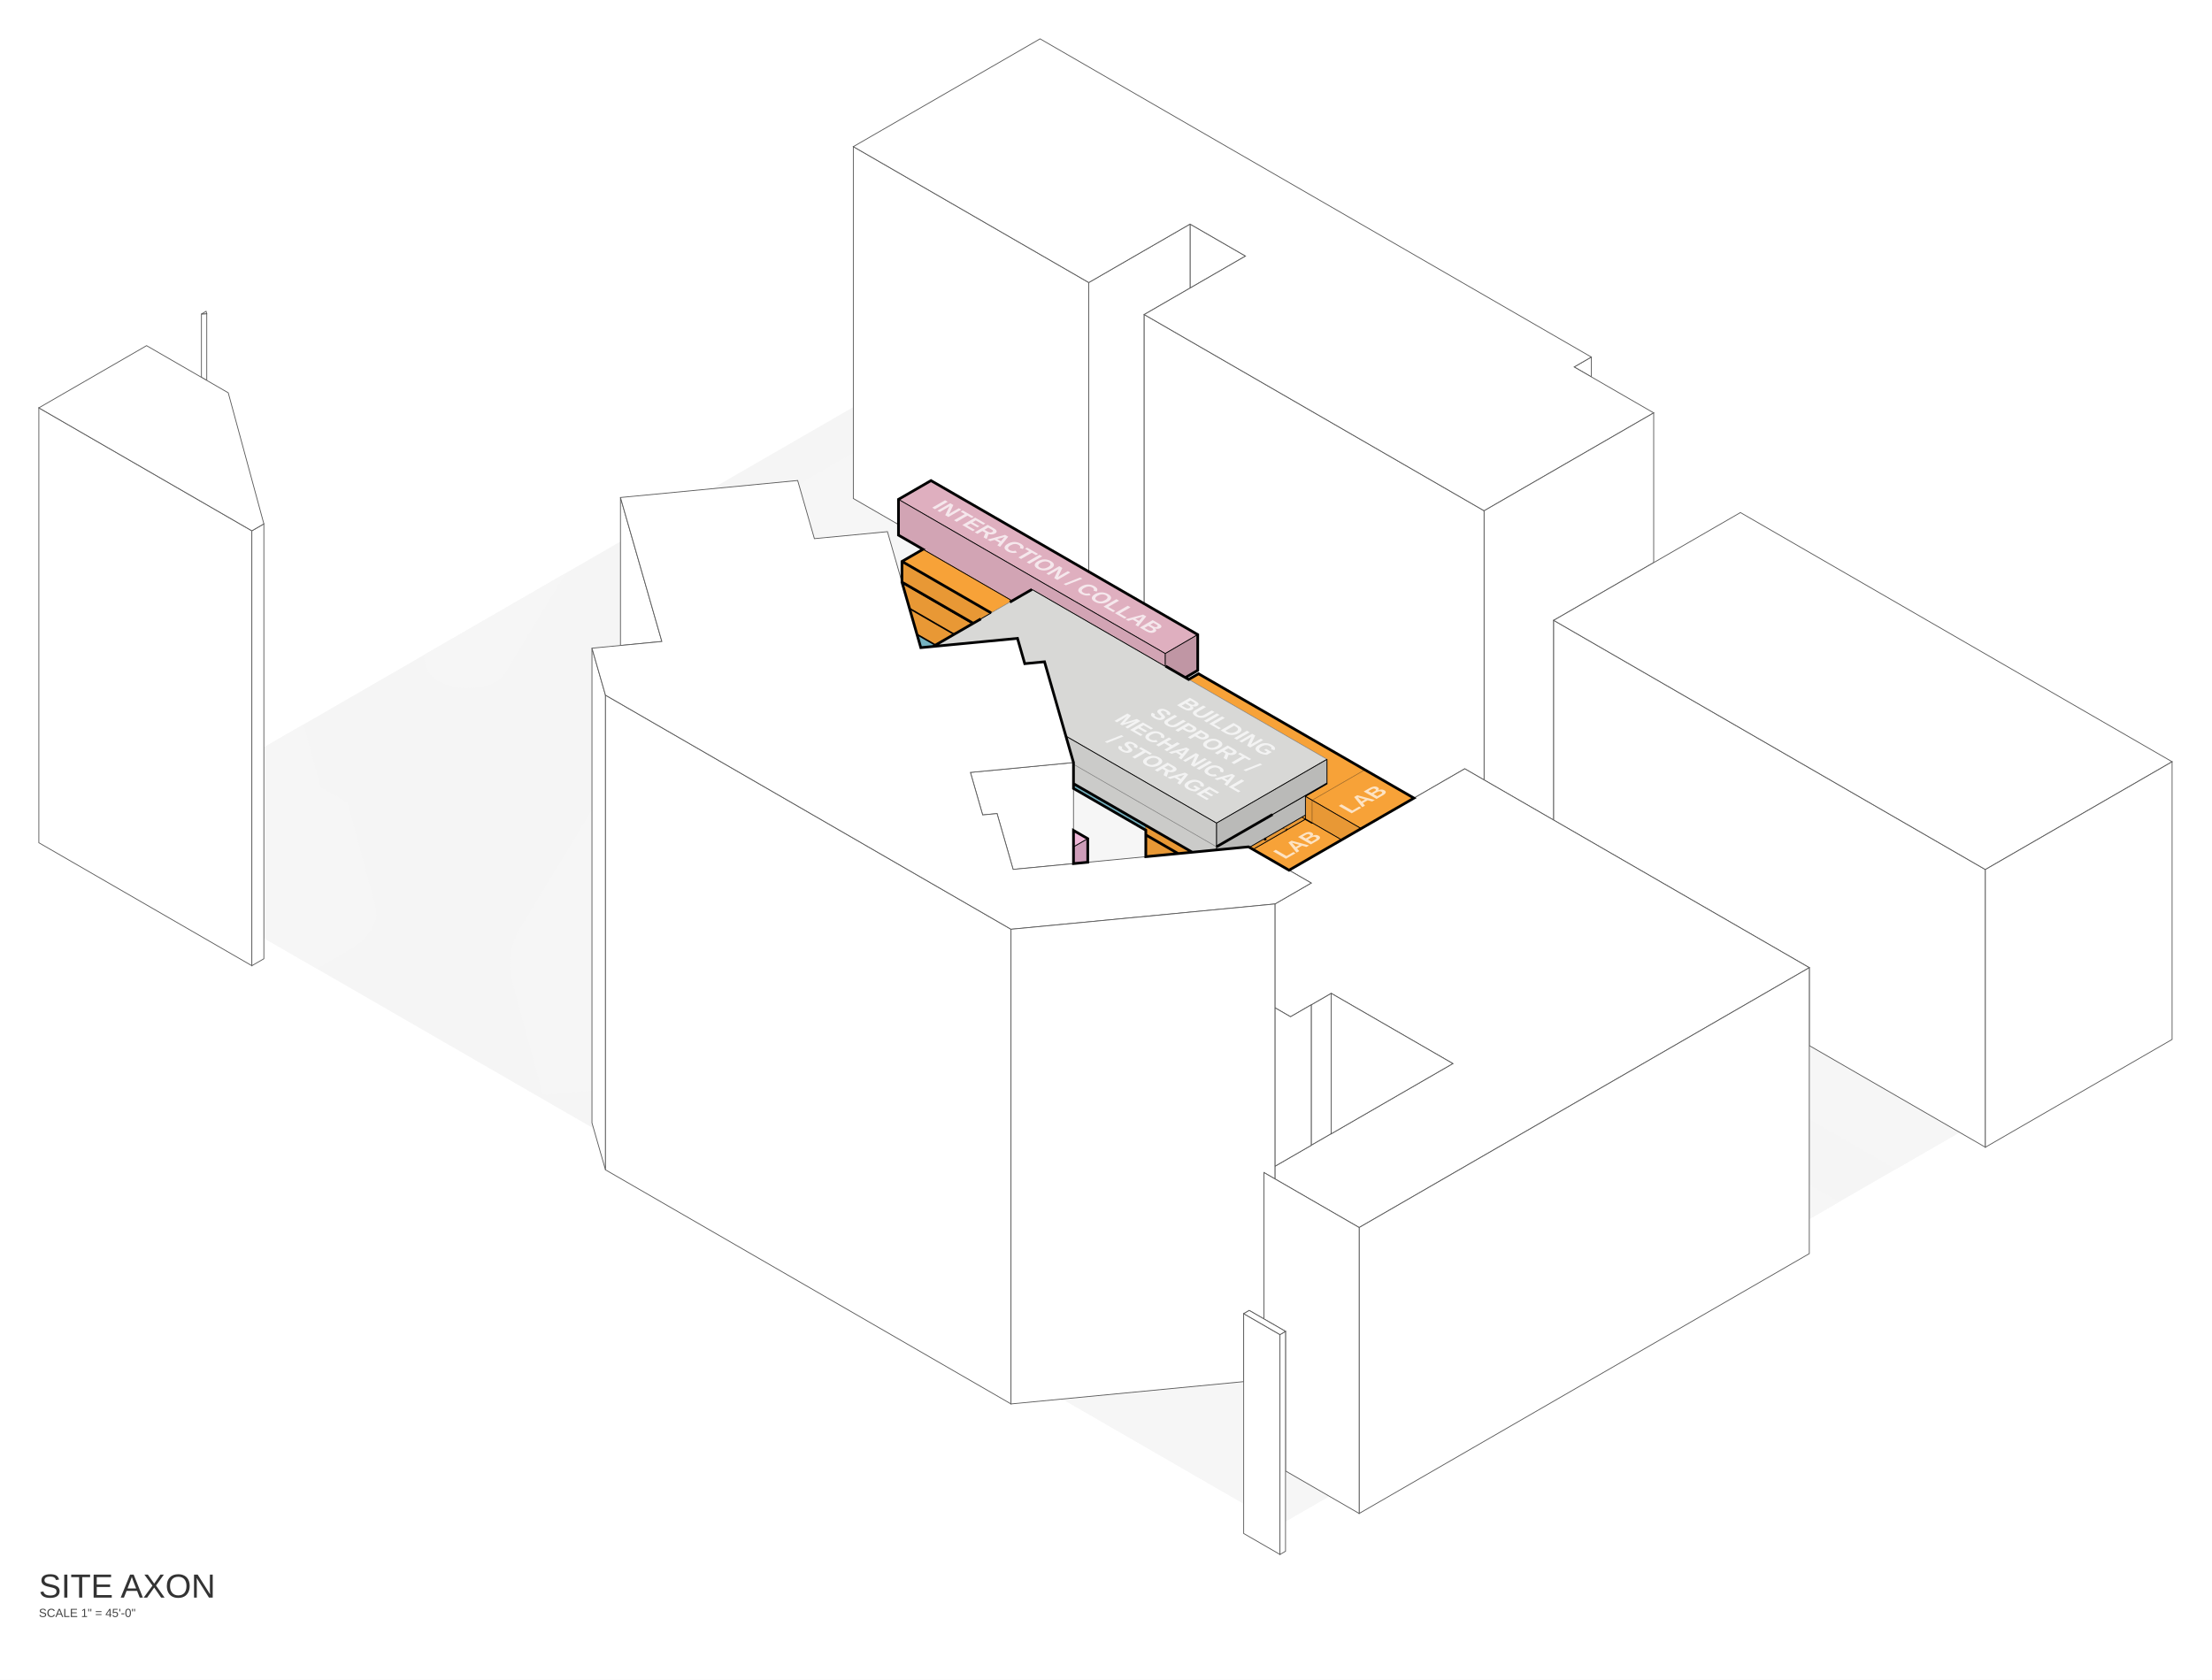
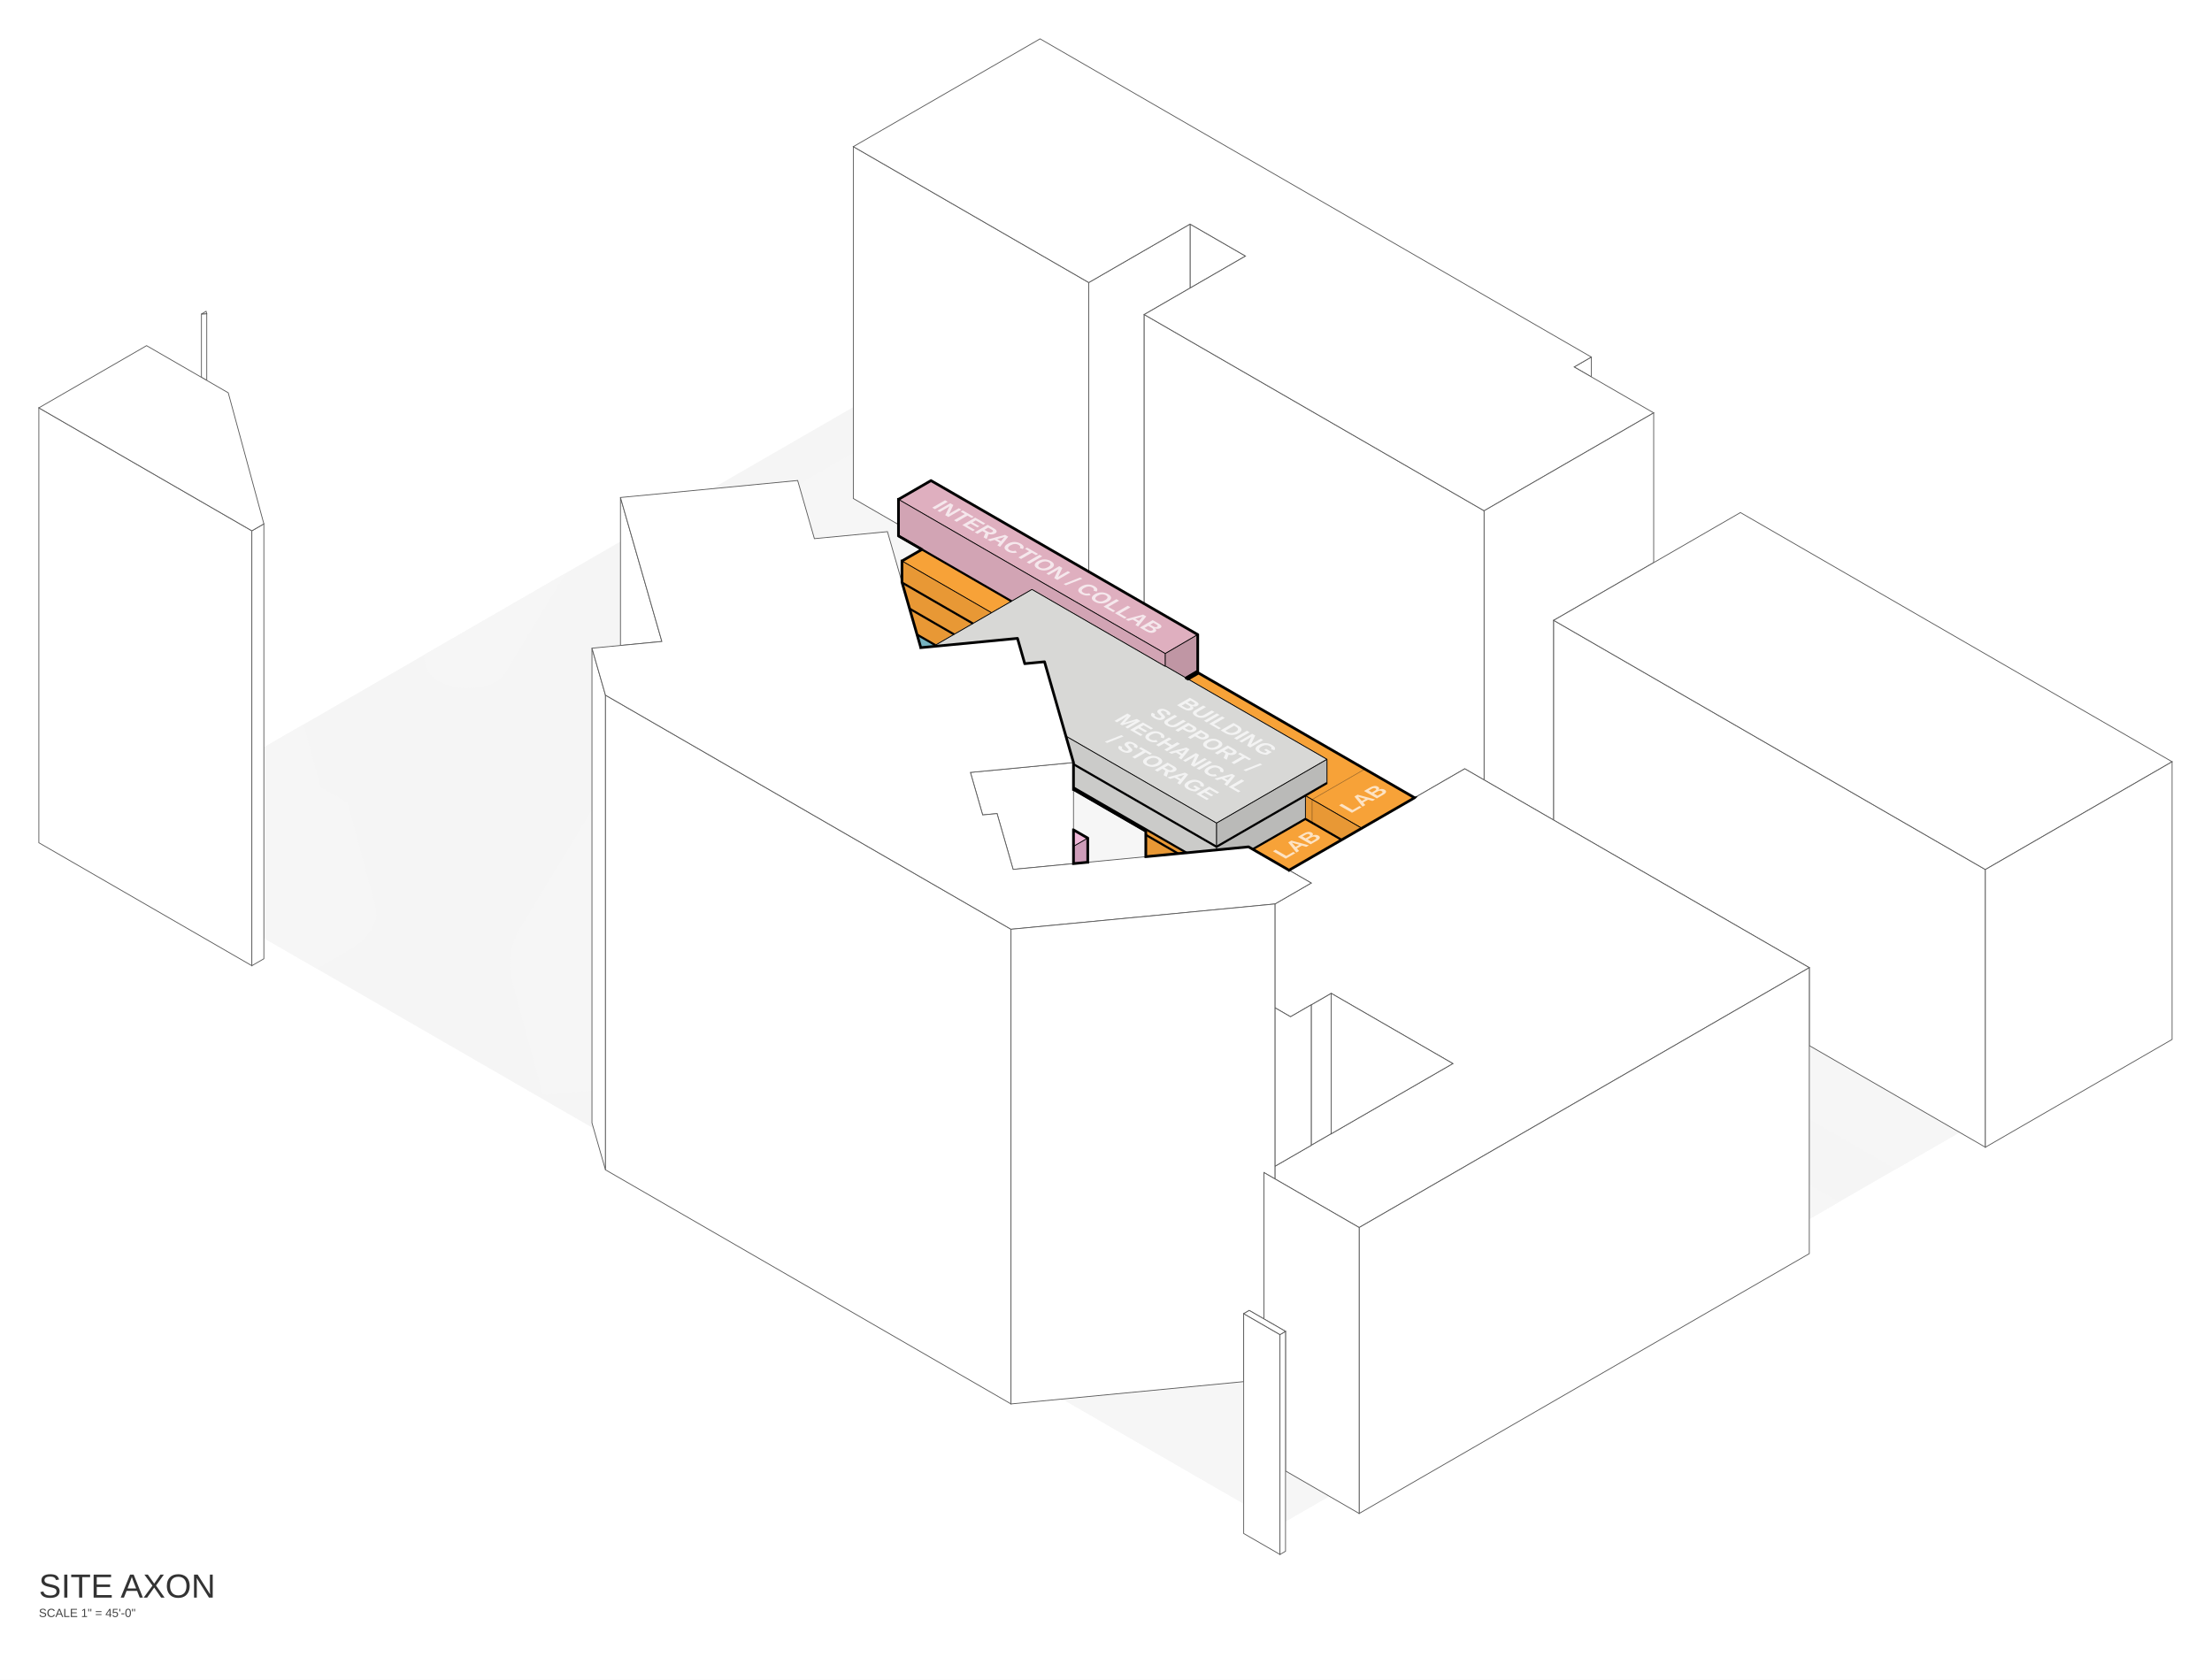
<svg xmlns="http://www.w3.org/2000/svg" width="2050" height="1557" viewBox="0 0 2050 1557">
  <rect width="100%" height="100%" fill="#FFFFFF" />
  <g id="AXON_SITE">
    <path id="AXT_SITE" fill="#F5F5F5" stroke="none" stroke-width="0" fill-rule="evenodd" d="M1186.221,1413.199 L91.426,781.125 L862.795,335.779 L1957.59,967.854 Z" />
    <path id="AXT_BG_000" fill="#F6F6F6" stroke="none" stroke-width="0.35" fill-rule="evenodd" d="M328.472,877.621 L323.967,880.416 L293.685,897.899 L91.426,781.125 L281.364,671.465 L297.127,729.467 L321.989,743.821 L347.684,838.393 L348.456,842.183 L348.706,846.007 L348.443,849.823 L347.652,853.623 L346.352,857.377 L344.542,861.051 L342.265,864.634 L339.478,868.101 L336.246,871.432 L332.559,874.615 Z" />
    <path id="AXT_BG_001" fill="#F6F6F6" stroke="none" stroke-width="0.35" fill-rule="evenodd" d="M553.623,1047.973 L591.708,1044.323 L587.589,1030.003 L586.157,1026.572 L583.811,1023.318 L580.629,1020.305 L576.647,1017.628 L572.014,1015.331 L566.795,1013.494 L561.158,1012.139 L555.216,1011.313 L549.125,1011.034 L543.033,1011.307 L503.282,1014.903 L474.678,909.602 L473.683,905.405 L473.005,901.182 L472.619,896.959 L472.528,892.723 L472.742,888.484 L473.251,884.258 L474.06,880.059 L475.183,875.867 L476.597,871.713 L476.997,870.71 L478.283,867.589 L480.283,863.505 L482.557,859.495 L484.043,857.046 L664.022,560.382 L668.464,553.046 L670.055,550.211 L672.46,547.594 L675.633,545.243 L679.438,543.24 L683.789,541.657 L688.544,540.523 L693.572,539.888 L698.713,539.765 L703.832,540.148 L708.724,541.04 L713.293,542.408 L717.398,544.206 L723.849,547.93 L1304.082,882.925 L1302.378,883.909 L1301.296,884.534 L1248.775,914.857 L1347.611,971.919 L1400.132,941.597 L1401.368,940.883 L1402.919,939.988 L1704.387,1114.039 L1186.221,1413.199 Z" />
    <path id="AXT_BG_002" fill="#F6F6F6" stroke="none" stroke-width="0.35" fill-rule="evenodd" d="M459.849,631.825 L459.135,632.216 L458.549,632.538 L457.171,633.208 L455.748,633.835 L454.257,634.407 L447.415,636.373 L440.033,637.528 L432.418,637.814 L424.83,637.239 L417.589,635.809 L410.979,633.604 L405.25,630.67 L400.636,627.166 L397.295,623.2 L395.376,618.927 L392.255,607.443 L524.226,531.25 L467.418,624.882 L466.782,625.853 L466.054,626.793 L465.222,627.704 L464.304,628.607 L463.318,629.465 L462.231,630.287 L461.085,631.074 Z" />
    <path id="AXT_BG_003" fill="#F6F6F6" stroke="none" stroke-width="0.35" fill-rule="evenodd" d="M1756.967,1083.682 L746.834,500.487 L740.983,496.642 L736.046,492.379 L732.113,487.768 L729.268,482.923 L727.535,477.886 L726.944,472.773 L727.535,467.66 L729.249,462.629 L732.118,457.776 L736.046,453.183 L740.969,448.912 L746.838,445.057 L899.454,356.945 L1957.59,967.854 Z" />
  </g>
  <g id="AXON_CONTEXT">
    <path id="AXT_CONTEXT_003_SIDE_001" fill="#FFFFFF" stroke="#5A5A5A" stroke-width="0.75" fill-rule="evenodd" d="M790.83,462.057 L790.83,135.913 L1009.015,261.88 L1009.015,529.89 L862.795,445.471 L832.677,462.859 L832.677,486.217 Z" />
    <path id="AXT_CONTEXT_003_SIDE_003" fill="#FFFFFF" stroke="#5A5A5A" stroke-width="0.75" fill-rule="evenodd" d="M1154.285,237.348 L1102.896,267.017 L1102.896,207.679 Z" />
    <path id="AXT_CONTEXT_003_SIDE_002" fill="#FFFFFF" stroke="#5A5A5A" stroke-width="0.75" fill-rule="evenodd" d="M1059.361,558.957 L1009.015,529.89 L1009.015,261.88 L1102.896,207.679 L1102.896,267.017 L1060.404,291.549 L1060.404,558.355 Z" />
    <path id="AXT_CONTEXT_003_SIDE_006" fill="#FFFFFF" stroke="#5A5A5A" stroke-width="0.75" fill-rule="evenodd" d="M1474.756,349.315 L1458.849,340.132 L1474.756,330.948 Z" />
-     <path id="AXT_CONTEXT_003_SIDE_004" fill="#FFFFFF" stroke="#5A5A5A" stroke-width="0.75" fill-rule="evenodd" d="M1375.429,722.943 L1357.476,712.579 L1310.396,739.76 L1264.966,713.531 L1110.765,624.504 L1101.61,629.79 L1098.571,628.036 L1110.015,621.368 L1110.015,588.202 L1060.404,559.559 L1060.404,291.549 L1375.429,473.427 Z" />
+     <path id="AXT_CONTEXT_003_SIDE_004" fill="#FFFFFF" stroke="#5A5A5A" stroke-width="0.75" fill-rule="evenodd" d="M1375.429,722.943 L1357.476,712.579 L1310.969,739.429 L1264.966,712.869 L1110.765,623.843 L1101.037,629.459 L1099.186,628.391 L1110.015,622.081 L1110.015,588.202 L1060.404,559.559 L1060.404,291.549 L1375.429,473.427 Z" />
    <path id="AXT_CONTEXT_004_SIDE_1_001" fill="#FFFFFF" stroke="#5A5A5A" stroke-width="0.75" fill-rule="evenodd" d="M191.617,352.59 L186.689,349.745 L186.689,291.026 L191.617,290.8 Z" />
    <path id="AXT_CONTEXT_003_TOP" fill="#FFFFFF" stroke="#5A5A5A" stroke-width="0.75" fill-rule="evenodd" d="M1458.849,340.132 L1532.577,382.698 L1375.429,473.427 L1060.404,291.549 L1154.285,237.348 L1102.896,207.679 L1009.015,261.88 L790.83,135.913 L963.886,36 L1474.756,330.948 Z" />
    <path id="AXT_CONTEXT_003_SIDE_005" fill="#FFFFFF" stroke="#5A5A5A" stroke-width="0.75" fill-rule="evenodd" d="M1375.429,473.427 L1532.577,382.698 L1532.577,521.491 L1439.901,574.997 L1439.901,760.166 L1375.429,722.943 Z" />
    <path id="AXT_CONTEXT_004_TOP_1" fill="#FFFFFF" stroke="#5A5A5A" stroke-width="0.75" fill-rule="evenodd" d="M191.002,288.536 L191.617,290.8 L186.689,291.026 Z" />
    <path id="AXT_CONTEXT_004_SIDE_001" fill="#FFFFFF" stroke="#5A5A5A" stroke-width="0.75" fill-rule="evenodd" d="M36,781.125 L36,378.025 L233.404,491.996 L233.404,895.096 Z" />
    <path id="AXT_CONTEXT_004_SIDE_002" fill="#FFFFFF" stroke="#5A5A5A" stroke-width="0.75" fill-rule="evenodd" d="M244.542,888.665 L233.404,895.096 L233.404,491.996 L244.542,485.565 Z" />
    <path id="AXT_CONTEXT_002_SIDE_002" fill="#FFFFFF" stroke="#5A5A5A" stroke-width="0.75" fill-rule="evenodd" d="M1676.792,969.158 L1676.792,896.934 L1439.901,760.166 L1439.901,574.997 L1839.96,805.969 L1839.96,1063.362 Z" />
    <path id="AXT_CONTEXT_002_TOP" fill="#FFFFFF" stroke="#5A5A5A" stroke-width="0.75" fill-rule="evenodd" d="M1439.901,574.997 L1612.956,475.084 L2013.016,706.056 L1839.96,805.969 Z" />
    <path id="AXT_CONTEXT_004_TOP" fill="#FFFFFF" stroke="#5A5A5A" stroke-width="0.75" fill-rule="evenodd" d="M244.542,485.565 L233.404,491.996 L36,378.025 L135.836,320.385 L211.542,364.094 Z" />
    <path id="AXT_CONTEXT_001_SIDE_005" fill="#FFFFFF" stroke="#5A5A5A" stroke-width="0.75" fill-rule="evenodd" d="M613.394,594.588 L575.015,598.269 L575.015,461.124 Z" />
    <path id="AXT_CONTEXT_002_SIDE_001" fill="#FFFFFF" stroke="#5A5A5A" stroke-width="0.75" fill-rule="evenodd" d="M1839.96,1063.362 L2013.016,963.449 L2013.016,706.056 L1839.96,805.969 Z" />
    <path id="AXT_CONTEXT_001_SIDE_006" fill="#FFFFFF" stroke="#5A5A5A" stroke-width="0.75" fill-rule="evenodd" d="M548.616,1040.772 L548.616,600.8 L561.133,644.336 L561.133,1084.308 Z" />
    <path id="AXT_CONTEXT_001_SIDE_004" fill="#FFFFFF" stroke="#5A5A5A" stroke-width="0.75" fill-rule="evenodd" d="M994.872,800.475 L938.91,805.84 L924.03,754.106 L910.697,755.379 L899.345,715.938 L994.872,706.781 Z" />
    <path id="AXT_CONTEXT_006_SIDE_003" fill="#FFFFFF" stroke="#5A5A5A" stroke-width="0.75" fill-rule="evenodd" d="M1233.65,1050.928 L1215.184,1061.589 L1215.184,931.354 L1233.65,920.693 Z" />
    <path id="AXT_CONTEXT_006_TOP" fill="#FFFFFF" stroke="#5A5A5A" stroke-width="0.75" fill-rule="evenodd" d="M1181.561,1092.723 L1181.561,1081.001 L1346.438,985.81 L1233.65,920.693 L1196.004,942.427 L1181.561,934.089 L1181.561,837.872 L1215.184,818.46 L1194.633,806.595 L1357.476,712.579 L1676.792,896.934 L1259.617,1137.788 Z" />
    <path id="AXT_CONTEXT_006_SIDE_004" fill="#FFFFFF" stroke="#5A5A5A" stroke-width="0.75" fill-rule="evenodd" d="M1346.438,985.81 L1233.65,1050.928 L1233.65,920.693 Z" />
    <path id="AXT_CONTEXT_001_SIDE_001" fill="#FFFFFF" stroke="#5A5A5A" stroke-width="0.75" fill-rule="evenodd" d="M561.133,1084.308 L561.133,644.336 L936.958,861.317 L936.958,1301.288 Z" />
    <path id="AXT_CONTEXT_001_TOP" fill="#FFFFFF" stroke="#5A5A5A" stroke-width="0.75" fill-rule="evenodd" d="M548.616,600.8 L613.394,594.588 L575.015,461.124 L739.251,445.379 L754.753,499.278 L822.453,492.79 L853.362,600.288 L942.974,591.7 L949.716,615.146 L968.014,613.396 L994.872,706.781 L899.345,715.938 L910.697,755.379 L924.03,754.106 L938.91,805.84 L1157.094,784.922 L1215.184,818.46 L1181.561,837.872 L936.958,861.317 L561.133,644.336 Z" />
    <path id="AXT_CONTEXT_006_SIDE_001" fill="#FFFFFF" stroke="#5A5A5A" stroke-width="0.75" fill-rule="evenodd" d="M1676.792,896.934 L1676.792,1161.97 L1259.617,1402.824 L1259.617,1137.788 Z" />
    <path id="AXT_CONTEXT_001_SIDE_003" fill="#FFFFFF" stroke="#5A5A5A" stroke-width="0.75" fill-rule="evenodd" d="M1215.184,1061.589 L1181.561,1081.001 L1181.561,934.089 L1196.004,942.427 L1215.184,931.354 Z" />
    <path id="AXT_CONTEXT_001_SIDE_002" fill="#FFFFFF" stroke="#5A5A5A" stroke-width="0.75" fill-rule="evenodd" d="M936.958,1301.288 L936.958,861.317 L1181.561,837.872 L1181.561,1092.723 L1171.41,1086.862 L1171.41,1222.526 L1157.749,1214.639 L1152.598,1217.613 L1152.598,1280.62 Z" />
    <path id="AXT_CONTEXT_006_SIDE_005" fill="#FFFFFF" stroke="#5A5A5A" stroke-width="0.75" fill-rule="evenodd" d="M1171.41,1086.862 L1259.617,1137.788 L1259.617,1402.824 L1191.372,1363.423 L1191.372,1234.051 L1171.41,1222.526 Z" />
    <path id="AXT_CONTEXT_005_SIDE_001" fill="#FFFFFF" stroke="#5A5A5A" stroke-width="0.75" fill-rule="evenodd" d="M1152.598,1421.383 L1152.598,1217.613 L1186.221,1237.025 L1186.221,1440.795 Z" />
    <path id="AXT_CONTEXT_005_SIDE_002" fill="#FFFFFF" stroke="#5A5A5A" stroke-width="0.75" fill-rule="evenodd" d="M1191.372,1437.821 L1186.221,1440.795 L1186.221,1237.025 L1191.372,1234.051 Z" />
    <path id="AXT_CONTEXT_005_TOP" fill="#FFFFFF" stroke="#5A5A5A" stroke-width="0.75" fill-rule="evenodd" d="M1152.598,1217.613 L1157.749,1214.639 L1191.372,1234.051 L1186.221,1237.025 Z" />
  </g>
  <g id="PD_PROGRAM">
-     <path id="AXT_L2_L02_LOBBY_01_TOP" fill="#EFB7D7" stroke="#9B778C" stroke-width="0.5" fill-rule="evenodd" d="M1008.087,777.34 L994.872,784.97 L994.872,769.71 Z" />
-     <path id="AXT_L2_L02_LOBBY_01_SIDE_002" fill="#CE9DB9" stroke="#866678" stroke-width="0.5" fill-rule="evenodd" d="M1008.087,777.34 L1008.087,799.208 L994.872,800.475 L994.872,784.97 Z" />
-     <path id="AXT_L4_L04_OFFICE_01_SIDE_001" fill="#75B3C1" stroke="#4C747D" stroke-width="0.5" fill-rule="evenodd" d="M994.872,730.794 L994.872,726.349 L1061.886,765.039 L1061.886,769.505 Z" />
+     <path id="AXT_L2_L02_LOBBY_01_SIDE_002" fill="#CE9DB9" stroke="#866678" stroke-width="0.5" fill-rule="evenodd" d="M1008.087,799.208 L994.872,800.475 L994.872,784.461 L1008.087,776.831 Z" />
+     <path id="AXT_L2_L02_LOBBY_01_TOP" fill="#EFB7D7" stroke="#9B778C" stroke-width="0.5" fill-rule="evenodd" d="M1008.087,776.831 L994.872,784.461 L994.872,769.201 Z" />
+     <path id="AXT_L4_L04_OFFICE_01_SIDE_001" fill="#75B3C1" stroke="#4C747D" stroke-width="0.5" fill-rule="evenodd" d="M994.872,731.676 L994.872,729.924 L1061.886,768.614 L1061.886,770.387 Z" />
    <path id="AXT_L11_L11_INTERACTION_01_TOP" fill="#DFAFBF" stroke="#91727C" stroke-width="0.5" fill-rule="evenodd" d="M1079.897,605.75 L832.677,462.859 L862.795,445.471 L1110.015,588.202 Z" />
-     <path id="AXT_L11_L11_INTERACTION_01_SIDE_001" fill="#D2A4B4" stroke="#886B75" stroke-width="0.5" fill-rule="evenodd" d="M832.677,496.025 L832.677,462.859 L1079.897,605.75 L1079.897,617.656 L956.355,546.33 L938.023,556.914 Z" />
-     <path id="AXT_L6_L06_OFFICE_01_TOP" fill="#7CBECD" stroke="#517C85" stroke-width="0.5" fill-rule="evenodd" d="M866.64,598.127 L849.974,588.505 L849.697,587.542 L867.335,597.725 Z" />
-     <path id="AXT_L6_L06_OFFICE_01_SIDE_002" fill="#75B3C1" stroke="#4C747D" stroke-width="0.5" fill-rule="evenodd" d="M866.64,598.127 L864.793,599.193 L853.362,600.288 L849.974,588.505 Z" />
-     <path id="AXT_L7_L07_LAB_01_TOP" fill="#F7A238" stroke="#A16924" stroke-width="0.5" fill-rule="evenodd" d="M883.96,588.127 L843.078,564.524 L842.802,563.563 L884.642,587.733 Z" />
-     <path id="AXT_L7_L07_LAB_01_SIDE_002" fill="#E89835" stroke="#976322" stroke-width="0.5" fill-rule="evenodd" d="M849.697,587.542 L843.078,564.524 L883.96,588.127 L867.335,597.725 Z" />
-     <path id="AXT_L8_L08_LAB_01_TOP" fill="#F7A238" stroke="#A16924" stroke-width="0.5" fill-rule="evenodd" d="M836.183,540.543 L836.109,540.285 L836.618,539.991 L901.958,577.736 L901.262,578.137 Z" />
-     <path id="AXT_L8_L08_LAB_01_SIDE_002" fill="#E89835" stroke="#976322" stroke-width="0.5" fill-rule="evenodd" d="M842.802,563.563 L836.183,540.543 L901.262,578.137 L884.642,587.733 Z" />
-     <path id="AXT_L9_L09_LAB_01_TOP" fill="#F7A238" stroke="#A16924" stroke-width="0.5" fill-rule="evenodd" d="M835.923,520.392 L855.39,509.153 L938.023,556.914 L918.578,568.14 Z" />
-     <path id="AXT_L9_L09_LAB_01_SIDE_002" fill="#E89835" stroke="#976322" stroke-width="0.5" fill-rule="evenodd" d="M835.923,539.589 L835.923,520.392 L918.578,568.14 L901.958,577.736 Z" />
+     <path id="AXT_L11_L11_INTERACTION_01_SIDE_001" fill="#D2A4B4" stroke="#886B75" stroke-width="0.5" fill-rule="evenodd" d="M832.677,496.739 L832.677,462.859 L1079.897,605.75 L1079.897,617.656 L956.355,546.33 L937.405,557.271 Z" />
+     <path id="AXT_L6_L06_OFFICE_01_SIDE_002" fill="#75B3C1" stroke="#4C747D" stroke-width="0.5" fill-rule="evenodd" d="M861.133,594.68 L866.871,597.993 L864.793,599.193 L853.362,600.288 L849.881,588.184 Z" />
+     <path id="AXT_L7_L07_LAB_01_SIDE_002" fill="#E89835" stroke="#976322" stroke-width="0.5" fill-rule="evenodd" d="M849.881,588.184 L842.987,564.205 L884.178,588.001 L866.871,597.993 Z" />
+     <path id="AXT_L8_L08_LAB_01_SIDE_002" fill="#E89835" stroke="#976322" stroke-width="0.5" fill-rule="evenodd" d="M842.987,564.205 L836.037,540.033 L880.659,565.81 L901.63,577.925 L884.178,588.001 Z" />
+     <path id="AXT_L9_L09_LAB_01_TOP" fill="#F7A238" stroke="#A16924" stroke-width="0.5" fill-rule="evenodd" d="M854.405,509.297 L937.405,557.271 L918.946,567.928 L835.923,519.967 Z" />
+     <path id="AXT_L9_L09_LAB_01_SIDE_002" fill="#E89835" stroke="#976322" stroke-width="0.5" fill-rule="evenodd" d="M836.037,540.033 L835.923,539.638 L835.923,519.967 L918.946,567.928 L901.63,577.925 Z" />
    <path id="AXT_L3_L01_LAB_01_SIDE_001" fill="#E89835" stroke="#976322" stroke-width="0.5" fill-rule="evenodd" d="M1062.223,794.018 L1061.886,794.05 L1061.886,793.822 Z" />
    <path id="AXT_L4_L01_LAB_01_SIDE_1_001" fill="#E89835" stroke="#976322" stroke-width="0.5" fill-rule="evenodd" d="M1061.886,793.822 L1061.886,773.822 L1091.886,791.174 L1062.223,794.018 Z" />
-     <path id="AXT_L11_L11_INTERACTION_01_SIDE_002" fill="#C096A4" stroke="#7D626B" stroke-width="0.5" fill-rule="evenodd" d="M1079.897,605.75 L1110.015,588.202 L1110.015,621.368 L1098.571,628.036 L1080.245,617.455 L1079.897,617.656 Z" />
-     <path id="AXT_L5_L01_LAB_01_SIDE_1_001" fill="#E89835" stroke="#976322" stroke-width="0.5" fill-rule="evenodd" d="M1061.886,773.822 L1061.886,765.039 L1104.979,789.919 L1091.886,791.174 Z" />
-     <path id="AXT_L7_L01_LAB_01_SIDE_1_001" fill="#E89835" stroke="#976322" stroke-width="0.5" fill-rule="evenodd" d="M1175.162,779.339 L1161.293,787.346 L1157.87,785.37 L1171.761,777.372 L1174.593,779.01 L1175.029,779.262 Z" />
-     <path id="AXT_L8_L01_LAB_01_SIDE_1_001" fill="#E89835" stroke="#976322" stroke-width="0.5" fill-rule="evenodd" d="M1171.761,777.372 L1189.226,767.316 L1190.465,768.033 L1192.604,769.269 L1175.162,779.339 Z" />
-     <path id="AXT_L10_L01_LAB_01_TOP" fill="#F7A238" stroke="#A16924" stroke-width="0.5" fill-rule="evenodd" d="M1216.086,741.751 L1209.813,738.129 L1230.072,726.432 L1229.499,726.101 L1230.072,725.771 L1229.795,725.611 L1229.795,703.797 L1101.61,629.79 L1110.765,624.504 L1264.966,713.531 Z" />
+     <path id="AXT_L11_L11_INTERACTION_01_SIDE_002" fill="#C096A4" stroke="#7D626B" stroke-width="0.5" fill-rule="evenodd" d="M1079.897,605.75 L1110.015,588.202 L1110.015,622.081 L1099.186,628.391 L1080.245,617.455 L1079.897,617.656 Z" />
+     <path id="AXT_L5_L01_LAB_01_SIDE_1_001" fill="#E89835" stroke="#976322" stroke-width="0.5" fill-rule="evenodd" d="M1061.886,773.822 L1061.886,768.614 L1099.669,790.428 L1091.886,791.174 Z" />
+     <path id="AXT_L10_L01_LAB_01_TOP" fill="#F7A238" stroke="#A16924" stroke-width="0.5" fill-rule="evenodd" d="M1216.086,741.09 L1209.813,737.468 L1230.072,725.771 L1229.795,725.611 L1229.795,703.797 L1101.037,629.459 L1110.765,623.843 L1264.966,712.869 Z" />
    <path id="AXT_L10_L10_BUILDING_SUPPORT_01_TOP" fill="#D8D8D6" stroke="#8C8C8B" stroke-width="0.5" fill-rule="evenodd" d="M1127.445,784.862 L1229.795,725.771 L1229.795,725.611 L1230.072,725.771 Z" />
-     <path id="AXT_L9_L01_LAB_01_TOP_1" fill="#F7A238" stroke="#A16924" stroke-width="0.5" fill-rule="evenodd" d="M1211.067,736.714 L1190.936,748.305 L1190.936,748.305 L1211.067,736.714 Z M1206.555,757.338 L1209.813,755.463 L1209.813,759.069 L1216.086,762.691 L1216.086,762.691 L1215.948,762.771 Z" />
-     <path id="AXT_L9_L01_LAB_01_SIDE_1_001" fill="#E89835" stroke="#976322" stroke-width="0.5" fill-rule="evenodd" d="M1173.608,758.282 L1190.936,748.305 L1190.936,748.305 L1173.608,758.282 Z M1189.226,767.316 L1206.555,757.338 L1215.948,762.771 L1215.948,763.196 L1209.536,759.494 L1192.604,769.269 Z" />
-     <path id="AXT_L10_L10_BUILDING_SUPPORT_01_SIDE_001" fill="#CBCBC9" stroke="#848483" stroke-width="0.5" fill-rule="evenodd" d="M994.872,726.349 L994.872,708.322 L1127.445,784.862 L1127.445,787.765 L1104.979,789.919 Z" />
+     <path id="AXT_L9_L01_LAB_01_TOP_1" fill="#F7A238" stroke="#A16924" stroke-width="0.5" fill-rule="evenodd" d="M1209.652,759.13 L1209.813,759.037 L1209.813,759.069 L1216.086,762.691 L1216.086,762.691 L1215.948,762.771 Z" />
+     <path id="AXT_L9_L01_LAB_01_SIDE_1_001" fill="#E89835" stroke="#976322" stroke-width="0.5" fill-rule="evenodd" d="M1215.948,762.771 L1209.647,759.133 L1209.652,759.13 Z" />
+     <path id="AXT_L10_L10_BUILDING_SUPPORT_01_SIDE_001" fill="#CBCBC9" stroke="#848483" stroke-width="0.5" fill-rule="evenodd" d="M994.872,729.924 L994.872,708.322 L1127.445,784.862 L1127.445,787.765 L1099.669,790.428 Z" />
    <path id="AXT_L11_L10_BUILDING_SUPPORT_01_SIDE_001" fill="#CBCBC9" stroke="#848483" stroke-width="0.5" fill-rule="evenodd" d="M994.872,708.322 L994.872,706.781 L987.825,682.28 L1127.445,762.889 L1127.445,784.862 Z" />
-     <path id="AXT_L9_L01_LAB_01_SIDE_1_002" fill="#D48B30" stroke="#8A5A1F" stroke-width="0.5" fill-rule="evenodd" d="M1215.948,762.771 L1216.086,762.691 L1216.454,762.904 L1215.948,763.196 Z" />
    <path id="AXT_L11_L10_BUILDING_SUPPORT_01_TOP" fill="#D8D8D6" stroke="#8C8C8B" stroke-width="0.5" fill-rule="evenodd" d="M1229.795,703.797 L1127.445,762.889 L987.825,682.28 L968.014,613.396 L949.716,615.146 L942.974,591.7 L864.793,599.193 L956.355,546.33 L1079.897,617.656 L1080.245,617.455 Z" />
-     <path id="AXT_L10_L01_LAB_01_SIDE_002" fill="#E89835" stroke="#976322" stroke-width="0.5" fill-rule="evenodd" d="M1209.813,759.069 L1209.813,738.129 L1216.086,741.751 L1216.086,762.691 Z" />
-     <path id="AXT_L10_L03_LAB_01_TOP" fill="#F7A238" stroke="#A16924" stroke-width="0.5" fill-rule="evenodd" d="M1310.396,739.76 L1261.517,767.98 L1216.086,741.751 L1264.966,713.531 Z" />
-     <path id="AXT_L10_L10_BUILDING_SUPPORT_01_SIDE_002" fill="#BABAB8" stroke="#797978" stroke-width="0.5" fill-rule="evenodd" d="M1157.87,785.37 L1157.094,784.922 L1127.445,787.765 L1127.445,784.862 L1229.499,726.101 L1230.072,726.432 L1209.813,738.129 L1209.813,755.463 Z" />
-     <path id="AXT_L10_L03_LAB_01_SIDE_001" fill="#E89835" stroke="#976322" stroke-width="0.5" fill-rule="evenodd" d="M1216.086,762.691 L1216.086,741.751 L1261.517,767.98 L1243.382,778.45 Z" />
+     <path id="AXT_L10_L01_LAB_01_SIDE_002" fill="#E89835" stroke="#976322" stroke-width="0.5" fill-rule="evenodd" d="M1209.813,759.069 L1209.813,737.468 L1216.086,741.09 L1216.086,762.691 Z" />
+     <path id="AXT_L10_L10_BUILDING_SUPPORT_01_SIDE_002" fill="#BABAB8" stroke="#797978" stroke-width="0.5" fill-rule="evenodd" d="M1160.97,787.16 L1157.094,784.922 L1127.445,787.765 L1127.445,784.862 L1230.072,725.771 L1209.813,737.468 L1209.813,759.037 Z" />
+     <path id="AXT_L10_L03_LAB_01_TOP" fill="#F7A238" stroke="#A16924" stroke-width="0.5" fill-rule="evenodd" d="M1310.969,739.429 L1262.09,767.65 L1216.086,741.09 L1264.966,712.869 Z" />
+     <path id="AXT_L10_L03_LAB_01_SIDE_001" fill="#E89835" stroke="#976322" stroke-width="0.5" fill-rule="evenodd" d="M1216.086,762.691 L1216.086,741.09 L1262.09,767.65 L1243.382,778.45 Z" />
    <path id="AXT_L11_L10_BUILDING_SUPPORT_01_SIDE_002" fill="#BABAB8" stroke="#797978" stroke-width="0.5" fill-rule="evenodd" d="M1127.445,762.889 L1229.795,703.797 L1229.795,725.771 L1127.445,784.862 Z" />
-     <path id="AXT_L9_L02_LAB_01_TOP" fill="#F7A238" stroke="#A16924" stroke-width="0.5" fill-rule="evenodd" d="M1209.536,759.494 L1215.948,763.196 L1216.454,762.904 L1243.382,778.45 L1194.633,806.595 L1161.293,787.346 Z" />
+     <path id="AXT_L9_L02_LAB_01_TOP" fill="#F7A238" stroke="#A16924" stroke-width="0.5" fill-rule="evenodd" d="M1215.948,762.771 L1216.086,762.691 L1243.382,778.45 L1194.633,806.595 L1160.97,787.16 L1209.647,759.133 Z M1262.09,767.65 L1262.09,767.65 L1234.794,751.89 Z" />
+   </g>
+   <g id="AXON_LEVEL_LINE">
+     <path id="AXT_LEVEL_LINES" fill="none" stroke="#000000" stroke-width="2" fill-rule="evenodd" d="M994.792,731.63 L1061.955,770.427 M832.677,496.739 L937.485,557.317 M849.782,588.126 L866.951,598.039 M842.887,564.148 L884.258,588.047 M835.937,539.975 L901.71,577.971 M1061.886,793.822 L1062.343,794.087 M1099.107,628.437 L1110.015,622.081 M1061.886,773.822 L1092.005,791.243 M994.792,729.877 L1099.789,790.497 M994.792,708.276 L1127.445,784.862 M1209.813,759.069 L1216.086,762.691 M1160.89,787.206 L1209.893,758.991 M1216.086,762.691 L1243.462,778.496 M1127.445,784.862 L1229.795,725.771" />
  </g>
  <g id="AXON_LINE">
-     <path id="AXT_FOLDS" fill="none" stroke="#000000" stroke-width="0.75" fill-rule="evenodd" d="M1209.536,759.494 L1215.948,763.196 M1215.948,763.196 L1216.454,762.904 M1216.454,762.904 L1243.382,778.45 M1243.382,778.45 L1194.633,806.595 L1161.293,787.346 M1161.293,787.346 L1175.162,779.339 M1175.162,779.339 L1192.604,769.269 M1192.604,769.269 L1209.536,759.494 M1127.445,784.862 L1229.795,725.771 M1229.795,725.771 L1229.795,725.611 M1229.795,725.611 L1229.795,703.797 M1229.795,703.797 L1127.445,762.889 M1127.445,762.889 L987.825,682.28 M987.825,682.28 L968.014,613.396 L949.716,615.146 L942.974,591.7 L864.793,599.193 M864.793,599.193 L866.64,598.127 M866.64,598.127 L867.335,597.725 M867.335,597.725 L883.96,588.127 M883.96,588.127 L884.642,587.733 M884.642,587.733 L901.262,578.137 M901.262,578.137 L901.958,577.736 M901.958,577.736 L918.578,568.14 M918.578,568.14 L835.923,520.392 M835.923,520.392 L855.39,509.153 M855.39,509.153 L938.023,556.914 M938.023,556.914 L956.355,546.33 M956.355,546.33 L1079.897,617.656 M1079.897,617.656 L1080.245,617.455 M1080.245,617.455 L1098.571,628.036 M1098.571,628.036 L1101.61,629.79 L1110.765,624.504 L1264.966,713.531 L1310.396,739.76 L1261.517,767.98 M1261.517,767.98 L1216.086,741.751 M1216.086,741.751 L1209.813,738.129 M1209.813,738.129 L1230.072,726.432 M1230.072,726.432 L1229.499,726.101 M1229.499,726.101 L1211.067,736.714 M1211.067,736.714 L1208.659,738.1 M1208.659,738.1 L1190.936,748.305 M1190.936,748.305 L1173.631,758.269 M1173.631,758.269 L1173.608,758.282 M1173.608,758.282 L1127.445,784.862 M1206.555,757.338 L1209.813,755.463 M1209.813,755.463 L1209.813,759.069 M1209.813,759.069 L1216.086,762.691 M1216.086,762.691 L1215.948,762.771 M1215.948,762.771 L1206.555,757.338 M1008.087,777.34 L994.872,784.97 M994.872,784.97 L994.872,769.71 L1008.087,777.34 M866.64,598.127 L849.974,588.505 M849.974,588.505 L849.697,587.542 M849.697,587.542 L867.335,597.725 M883.96,588.127 L843.078,564.524 M843.078,564.524 L842.802,563.563 M842.802,563.563 L884.642,587.733 M836.183,540.543 L836.109,540.285 L836.618,539.991 M836.618,539.991 L901.958,577.736 M901.262,578.137 L836.183,540.543 M1079.897,605.75 L832.677,462.859 M832.677,462.859 L862.795,445.471 L1110.015,588.202 M1110.015,588.202 L1079.897,605.75 M1062.223,794.018 L1061.886,794.05 L1061.886,793.822 M1061.886,793.822 L1062.223,794.018 M1061.886,793.822 L1061.886,773.822 M1061.886,773.822 L1091.886,791.174 M1091.886,791.174 L1062.223,794.018 M1161.293,787.346 L1157.87,785.37 M1157.87,785.37 L1171.761,777.372 M1171.761,777.372 L1172.95,778.06 M1171.761,777.372 L1189.226,767.316 M1189.226,767.316 L1189.507,767.478 M1189.226,767.316 L1206.555,757.338 M1215.948,762.771 L1215.948,763.196 M1061.886,773.822 L1061.886,769.505 L994.872,730.794 L994.872,726.349 M994.872,726.349 L1061.886,765.039 M1061.886,765.039 L1104.979,789.919 M1104.979,789.919 L1091.886,791.174 M1261.517,767.98 L1243.382,778.45 M1216.454,762.904 L1216.086,762.691 M1209.813,755.463 L1209.813,738.129 M1173.631,758.269 L1182.008,753.446 M1182.008,753.446 L1190.936,748.305 M994.872,726.349 L994.872,708.322 L994.872,706.781 L987.825,682.28 M1127.445,762.889 L1127.445,784.862 M1127.445,784.862 L1127.445,787.765 M1127.445,787.765 L1104.979,789.919 M864.793,599.193 L853.362,600.288 L849.974,588.505 M849.697,587.542 L843.078,564.524 M842.802,563.563 L836.183,540.543 M835.923,539.589 L835.923,520.392 M836.618,539.991 L835.923,539.589 M832.677,496.025 L832.677,462.859 M1079.897,605.75 L1079.897,617.656 M855.39,509.153 L832.677,496.025 M1157.87,785.37 L1157.094,784.922 L1127.445,787.765 M1173.608,758.282 L1182.008,753.446 M1008.087,777.34 L1008.087,799.208 L994.872,800.475 L994.872,784.97 M1110.015,588.202 L1110.015,621.368 L1098.571,628.036" />
-     <path id="AXT_OUTLINE" fill="none" stroke="#000000" stroke-width="2.5" fill-rule="evenodd" d="M1261.517,767.98 L1243.382,778.45 L1194.633,806.595 L1161.293,787.346 L1157.87,785.37 L1157.094,784.922 L1127.445,787.765 L1104.979,789.919 L994.872,726.349 L994.872,708.322 L994.872,706.781 L987.825,682.28 L968.014,613.396 L949.716,615.146 L942.974,591.7 L864.793,599.193 L909.035,573.65 L901.958,577.736 L835.923,539.589 L835.923,520.392 L855.39,509.153 L832.677,496.025 L832.677,462.859 L862.795,445.471 L1110.015,588.202 L1110.015,621.368 L1098.571,628.036 L1080.245,617.455 L1101.61,629.79 L1110.765,624.504 L1264.966,713.531 L1310.396,739.76 Z M835.923,520.392 L918.578,568.14 L918.578,568.14 Z M1173.321,778.274 L1171.761,777.372 L1171.761,777.372 Z M1127.445,784.862 L1173.608,758.282 L1179.308,755 Z M1189.226,767.316 L1189.507,767.478 L1189.226,767.316 Z M1191.89,768.857 L1192.604,769.269 L1192.604,769.269 Z M935.888,558.146 L956.355,546.33 L938.023,556.914 Z M1061.886,773.822 L1061.886,769.505 L994.872,730.794 L994.872,726.349 L1061.886,765.039 L1104.979,789.919 L1091.886,791.174 Z M1062.223,794.018 L1061.886,794.05 L1061.886,793.822 Z M1008.087,777.34 L1008.087,799.208 L994.872,800.475 L994.872,784.97 L994.872,769.71 Z M1061.886,793.822 L1061.886,773.822 L1091.886,791.174 L1062.223,794.018 Z M866.64,598.127 L864.793,599.193 L853.362,600.288 L849.974,588.505 L849.697,587.542 L843.078,564.524 L842.802,563.563 L836.183,540.543 L836.109,540.285 L836.618,539.991 L901.958,577.736 L901.262,578.137 L884.642,587.733 L883.96,588.127 L867.335,597.725 Z" />
+     <path id="AXT_FOLDS" fill="none" stroke="#000000" stroke-width="0.75" fill-rule="evenodd" d="M1216.086,762.691 L1243.382,778.45 M1243.382,778.45 L1194.633,806.595 L1160.97,787.16 M1160.97,787.16 L1209.647,759.133 M1209.647,759.133 L1215.948,762.771 M1215.948,762.771 L1209.652,759.13 M1209.652,759.13 L1209.813,759.037 M1209.813,759.037 L1209.813,759.069 M1209.813,759.069 L1216.086,762.691 M1262.09,767.65 L1255.176,763.658 M1255.176,763.658 L1216.086,741.09 M1216.086,741.09 L1209.813,737.468 M1209.813,737.468 L1230.072,725.771 M1230.072,725.771 L1229.795,725.611 M1229.795,725.611 L1229.795,703.797 M1229.795,703.797 L1101.037,629.459 M1101.037,629.459 L1110.765,623.843 L1264.966,712.869 L1310.969,739.429 L1262.09,767.65 M1008.087,776.831 L994.872,784.461 M994.872,784.461 L994.872,769.201 L1008.087,776.831 M1127.445,784.862 L1229.795,725.771 M1229.795,725.771 L1229.795,725.611 M1229.795,725.611 L1230.072,725.771 M1230.072,725.771 L1127.445,784.862 M1229.795,703.797 L1127.445,762.889 M1127.445,762.889 L987.825,682.28 M987.825,682.28 L968.014,613.396 L949.716,615.146 L942.974,591.7 L864.793,599.193 M864.793,599.193 L866.871,597.993 M866.871,597.993 L879.454,590.728 M879.454,590.728 L884.178,588.001 M884.178,588.001 L901.63,577.925 M901.63,577.925 L918.946,567.928 M918.946,567.928 L937.405,557.271 M937.405,557.271 L956.355,546.33 M956.355,546.33 L1079.897,617.656 M1079.897,617.656 L1080.245,617.455 M1080.245,617.455 L1099.186,628.391 M1099.186,628.391 L1101.037,629.459 M854.405,509.297 L937.405,557.271 M918.946,567.928 L835.923,519.967 M835.923,519.967 L854.405,509.297 M1079.897,605.75 L832.677,462.859 M832.677,462.859 L862.795,445.471 L1110.015,588.202 M1110.015,588.202 L1079.897,605.75 M1062.223,794.018 L1061.886,794.05 L1061.886,793.822 M1061.886,793.822 L1062.223,794.018 M1061.886,793.822 L1061.886,773.822 M1061.886,773.822 L1091.886,791.174 M1091.886,791.174 L1062.223,794.018 M1061.886,773.822 L1061.886,770.387 L994.872,731.676 L994.872,729.924 M994.872,729.924 L1061.886,768.614 M1061.886,768.614 L1099.669,790.428 M1099.669,790.428 L1091.886,791.174 M1209.647,759.133 L1209.65,759.131 M1209.65,759.131 L1209.652,759.13 M1262.09,767.65 L1243.382,778.45 M1209.813,759.037 L1209.813,737.468 M994.872,729.924 L994.872,708.322 L994.872,706.781 L987.825,682.28 M1127.445,762.889 L1127.445,784.862 M1127.445,784.862 L1127.445,787.765 M1127.445,787.765 L1099.669,790.428 M864.793,599.193 L853.362,600.288 L849.881,588.184 M849.881,588.184 L858.679,593.263 M849.881,588.184 L842.987,564.205 L836.037,540.033 M836.037,540.033 L880.659,565.81 M880.659,565.81 L901.63,577.925 M836.037,540.033 L835.923,539.638 L835.923,519.967 M832.677,496.739 L832.677,462.859 M1079.897,605.75 L1079.897,617.656 M854.405,509.297 L832.677,496.739 M1008.087,799.208 L994.872,800.475 L994.872,784.461 M1008.087,776.831 L1008.087,799.208 M1160.97,787.16 L1157.094,784.922 L1127.445,787.765 M1229.795,725.611 L1229.795,725.611 M1110.015,588.202 L1110.015,622.081 L1099.186,628.391" />
+     <path id="AXT_OUTLINE" fill="none" stroke="#000000" stroke-width="2.5" fill-rule="evenodd" d="M832.678,496.738 L832.677,496.734 L832.677,462.863 L832.678,462.859 L832.681,462.857 L862.791,445.473 L862.795,445.471 L862.798,445.473 L1110.011,588.2 L1110.015,588.202 L1110.015,588.206 L1110.015,622.077 L1110.015,622.081 L1110.011,622.084 L1099.306,628.321 L1099.293,628.33 L1099.283,628.341 L1099.275,628.354 L1099.269,628.368 L1099.266,628.383 L1099.266,628.398 L1099.269,628.413 L1099.275,628.427 L1099.283,628.44 L1099.293,628.451 L1099.306,628.46 L1100.997,629.436 L1101.012,629.443 L1101.028,629.446 L1101.045,629.446 L1101.062,629.443 L1101.077,629.436 L1110.761,623.845 L1110.765,623.843 L1110.769,623.845 L1310.966,739.427 L1310.968,739.429 L1310.966,739.431 L1194.637,806.593 L1194.633,806.595 L1194.63,806.593 L1157.116,784.935 L1157.101,784.928 L1157.085,784.925 L1157.069,784.925 L1091.886,791.174 L1062.223,794.018 L1061.89,794.05 L1061.886,794.05 L1061.886,794.046 L1061.886,770.433 L1061.884,770.417 L1061.879,770.401 L1061.87,770.386 L1061.859,770.374 L1061.846,770.364 L994.876,731.678 L994.872,731.676 L994.872,731.672 L994.872,706.792 L994.869,706.77 L968.032,613.46 L968.026,613.445 L968.018,613.432 L968.007,613.42 L967.994,613.411 L967.979,613.405 L967.963,613.402 L967.948,613.402 L949.72,615.146 L949.716,615.146 L949.715,615.143 L942.992,591.764 L942.987,591.75 L942.978,591.736 L942.967,591.725 L942.954,591.716 L942.939,591.71 L942.924,591.707 L942.908,591.707 L853.366,600.288 L853.362,600.288 L853.361,600.284 L849.881,588.184 L836.037,540.033 L835.925,539.643 L835.923,539.632 L835.923,519.971 L835.923,519.967 L835.927,519.965 L854.285,509.366 L854.297,509.357 L854.307,509.346 L854.316,509.333 L854.321,509.319 L854.324,509.304 L854.324,509.289 L854.321,509.274 L854.316,509.26 L854.307,509.247 L854.297,509.236 L854.285,509.228 L832.681,496.741 Z M994.872,769.201 L994.875,769.203 L1008.084,776.829 L1008.087,776.831 L1008.087,776.835 L1008.087,799.204 L1008.087,799.208 L1008.084,799.208 L994.876,800.475 L994.872,800.475 L994.872,800.471 L994.872,769.205 Z" />
  </g>
  <g id="PD_LABELS">
    <text id="AXT_L11_L11_INTERACTION_01_LBL" x="0" y="7" font-family="Futura PT, Futura, Arial, sans-serif" font-weight="bold" font-size="20" text-anchor="middle" fill="#FFFFFF" fill-opacity="0.7" transform="matrix(0.866 0.5 -0.866 0.5 971.311 525.55)">
      <tspan x="0" dy="0">INTERACTION / COLLAB</tspan>
    </text>
    <text id="AXT_L11_L10_BUILDING_SUPPORT_01_LBL" x="0" y="-29" font-family="Futura PT, Futura, Arial, sans-serif" font-weight="bold" font-size="20" text-anchor="middle" fill="#FFFFFF" fill-opacity="0.7" transform="matrix(0.866 0.5 -0.866 0.5 1108.81 693.039)">
      <tspan x="0" dy="0">BUILDING</tspan>
      <tspan x="0" dy="24">SUPPORT /</tspan>
      <tspan x="0" dy="24">MECHANICAL</tspan>
      <tspan x="0" dy="24">/ STORAGE</tspan>
    </text>
-     <text id="AXT_L10_L03_LAB_01_LBL" x="0" y="7" font-family="Futura PT, Futura, Arial, sans-serif" font-weight="bold" font-size="20" text-anchor="middle" fill="#FFFFFF" fill-opacity="0.7" transform="matrix(0.866 -0.5 0.866 0.5 1263.241 740.756)">
+     <text id="AXT_L10_L03_LAB_01_LBL" x="0" y="7" font-family="Futura PT, Futura, Arial, sans-serif" font-weight="bold" font-size="20" text-anchor="middle" fill="#FFFFFF" fill-opacity="0.7" transform="matrix(0.866 -0.5 0.866 0.5 1263.528 740.26)">
      <tspan x="0" dy="0">LAB</tspan>
    </text>
-     <text id="AXT_L9_L02_LAB_01_LBL" x="0" y="7" font-family="Futura PT, Futura, Arial, sans-serif" font-weight="bold" font-size="20" text-anchor="middle" fill="#FFFFFF" fill-opacity="0.7" transform="matrix(0.866 -0.5 0.866 0.5 1202.338 782.898)">
+     <text id="AXT_L9_L02_LAB_01_LBL" x="0" y="7" font-family="Futura PT, Futura, Arial, sans-serif" font-weight="bold" font-size="20" text-anchor="middle" fill="#FFFFFF" fill-opacity="0.7" transform="matrix(0.866 -0.5 0.866 0.5 1202.176 782.805)">
      <tspan x="0" dy="0">LAB</tspan>
    </text>
  </g>
  <g id="PD_ANNOTATION">
    <text id="AXT_TITLE" x="36" y="1480.795" font-family="Futura PT, Futura, Arial, sans-serif" font-weight="normal" font-size="31" text-anchor="start" fill="#333333">
      <tspan x="36" dy="0">SITE AXON</tspan>
    </text>
    <text id="AXT_SCALE" x="36" y="1498.795" font-family="Futura PT, Futura, Arial, sans-serif" font-weight="normal" font-size="11" text-anchor="start" fill="#444444">
      <tspan x="36" dy="0">SCALE 1" = 45'-0"</tspan>
    </text>
  </g>
</svg>
